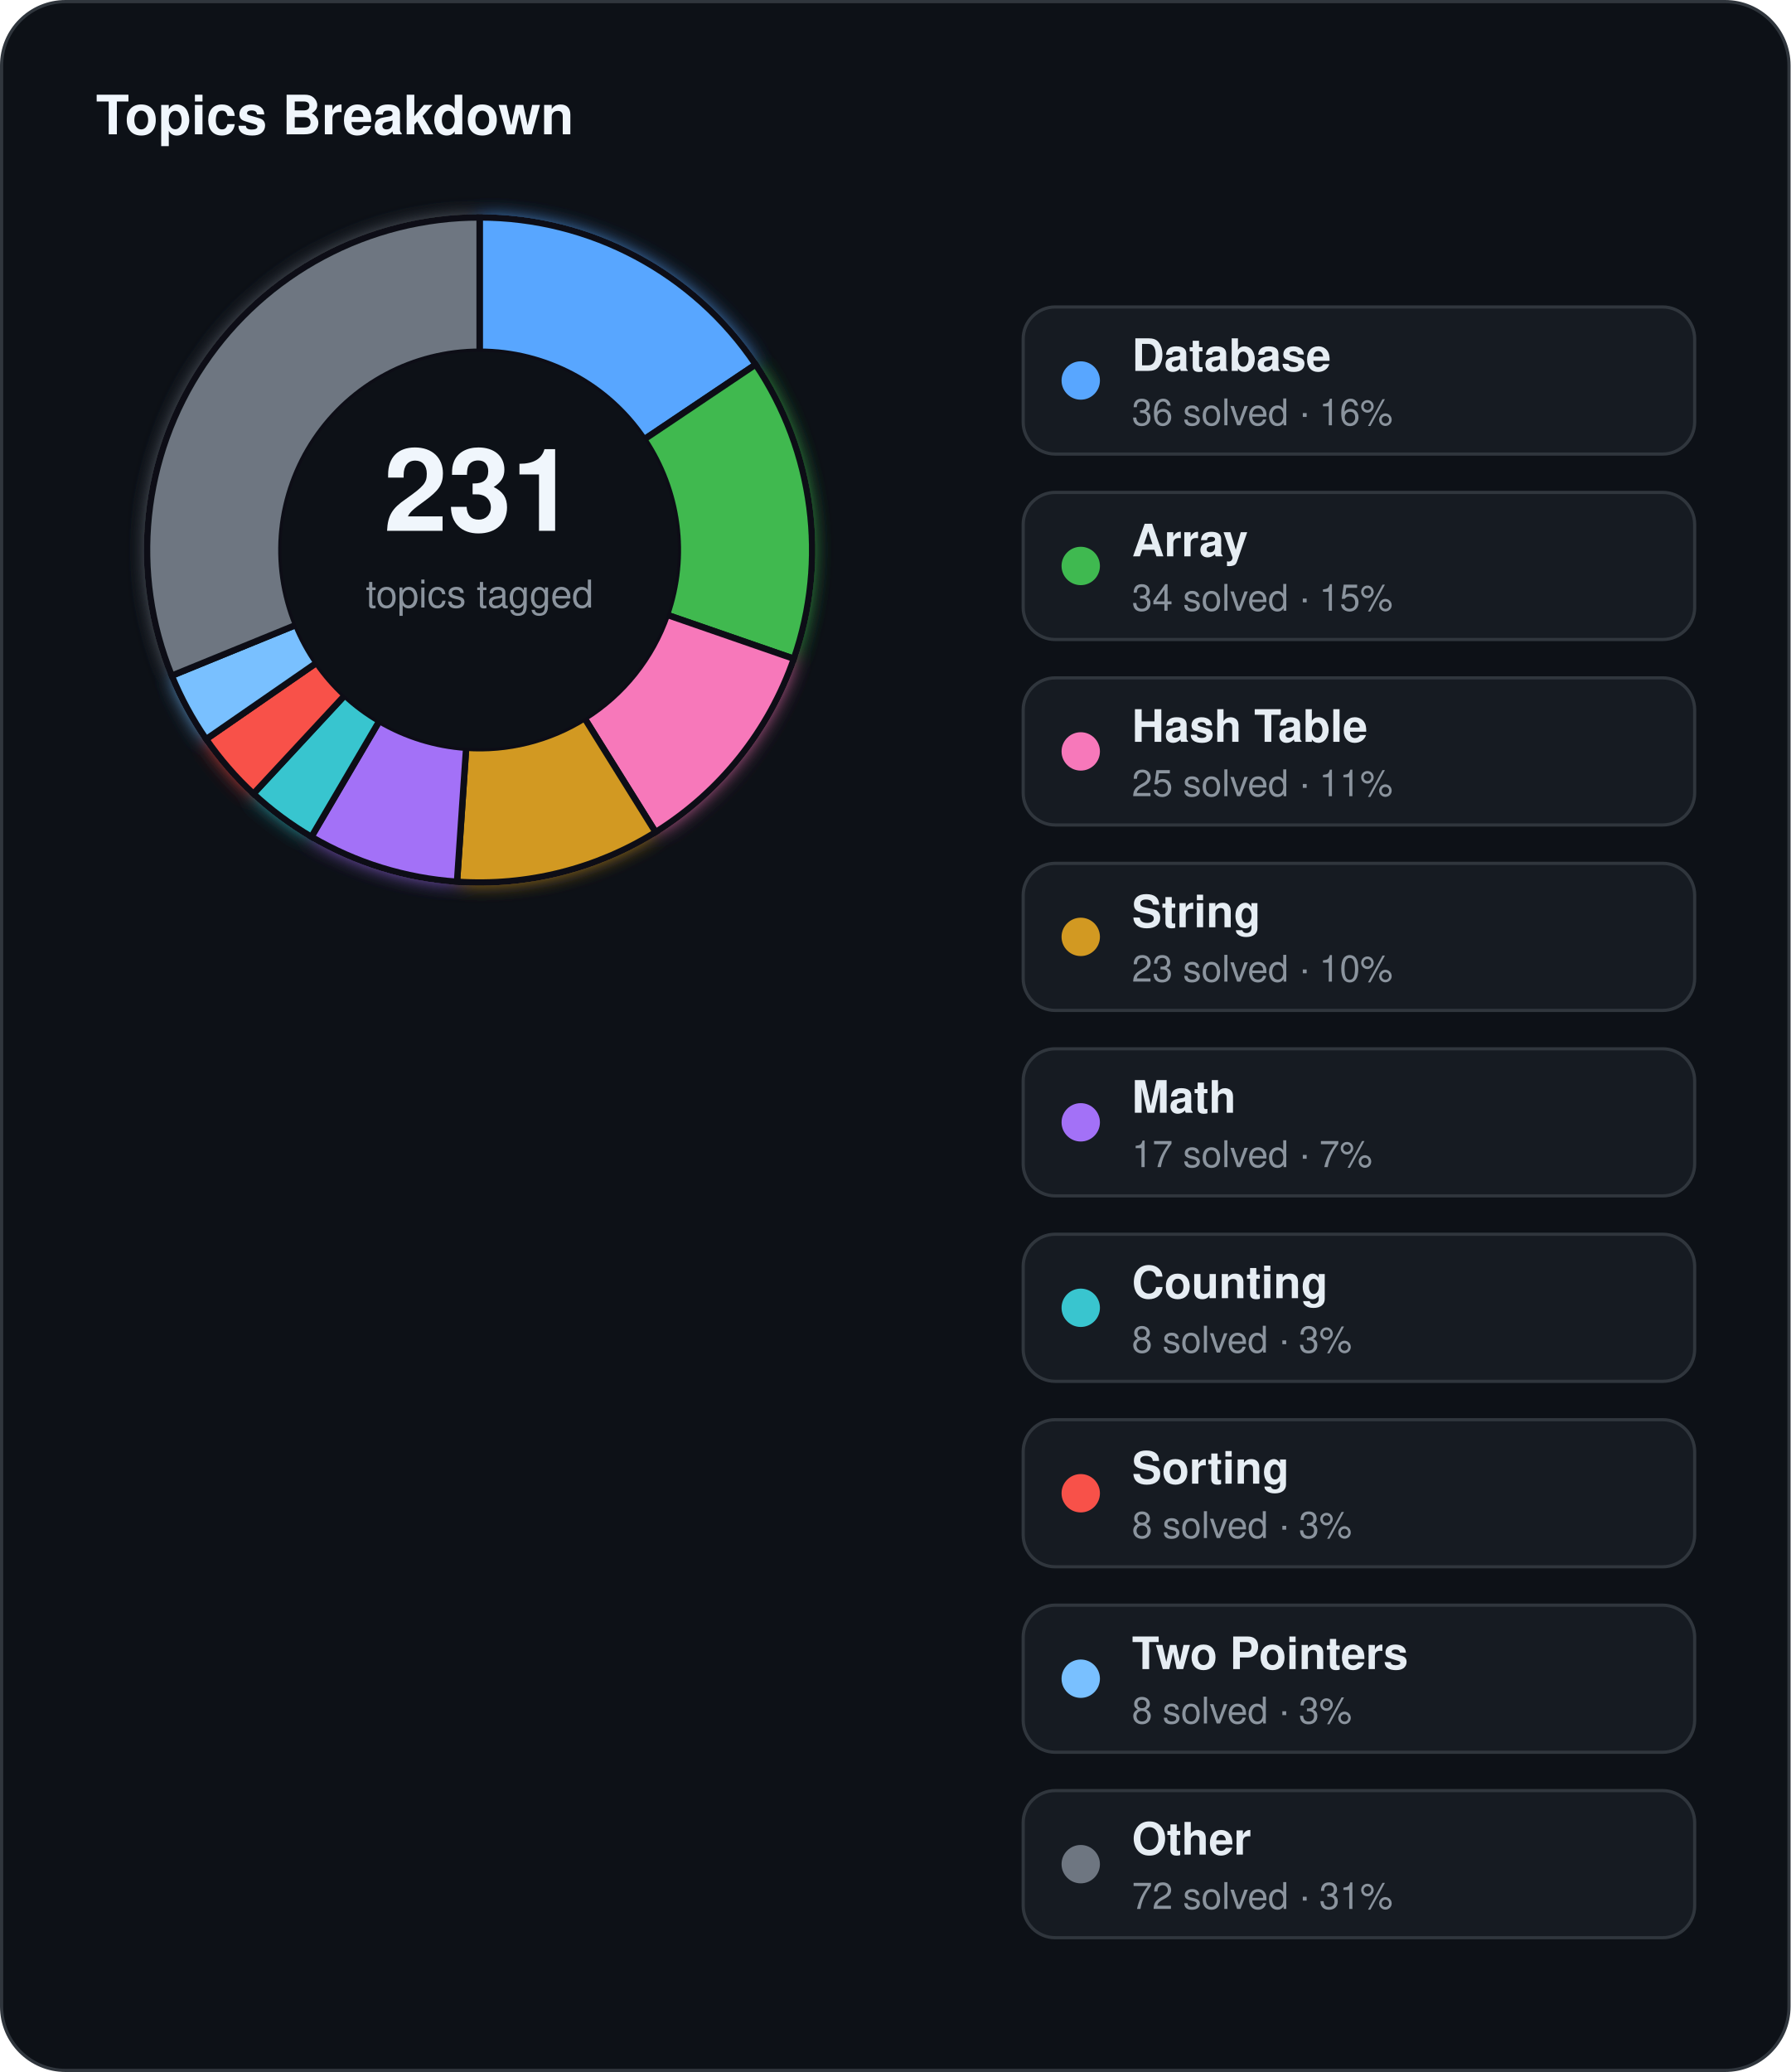
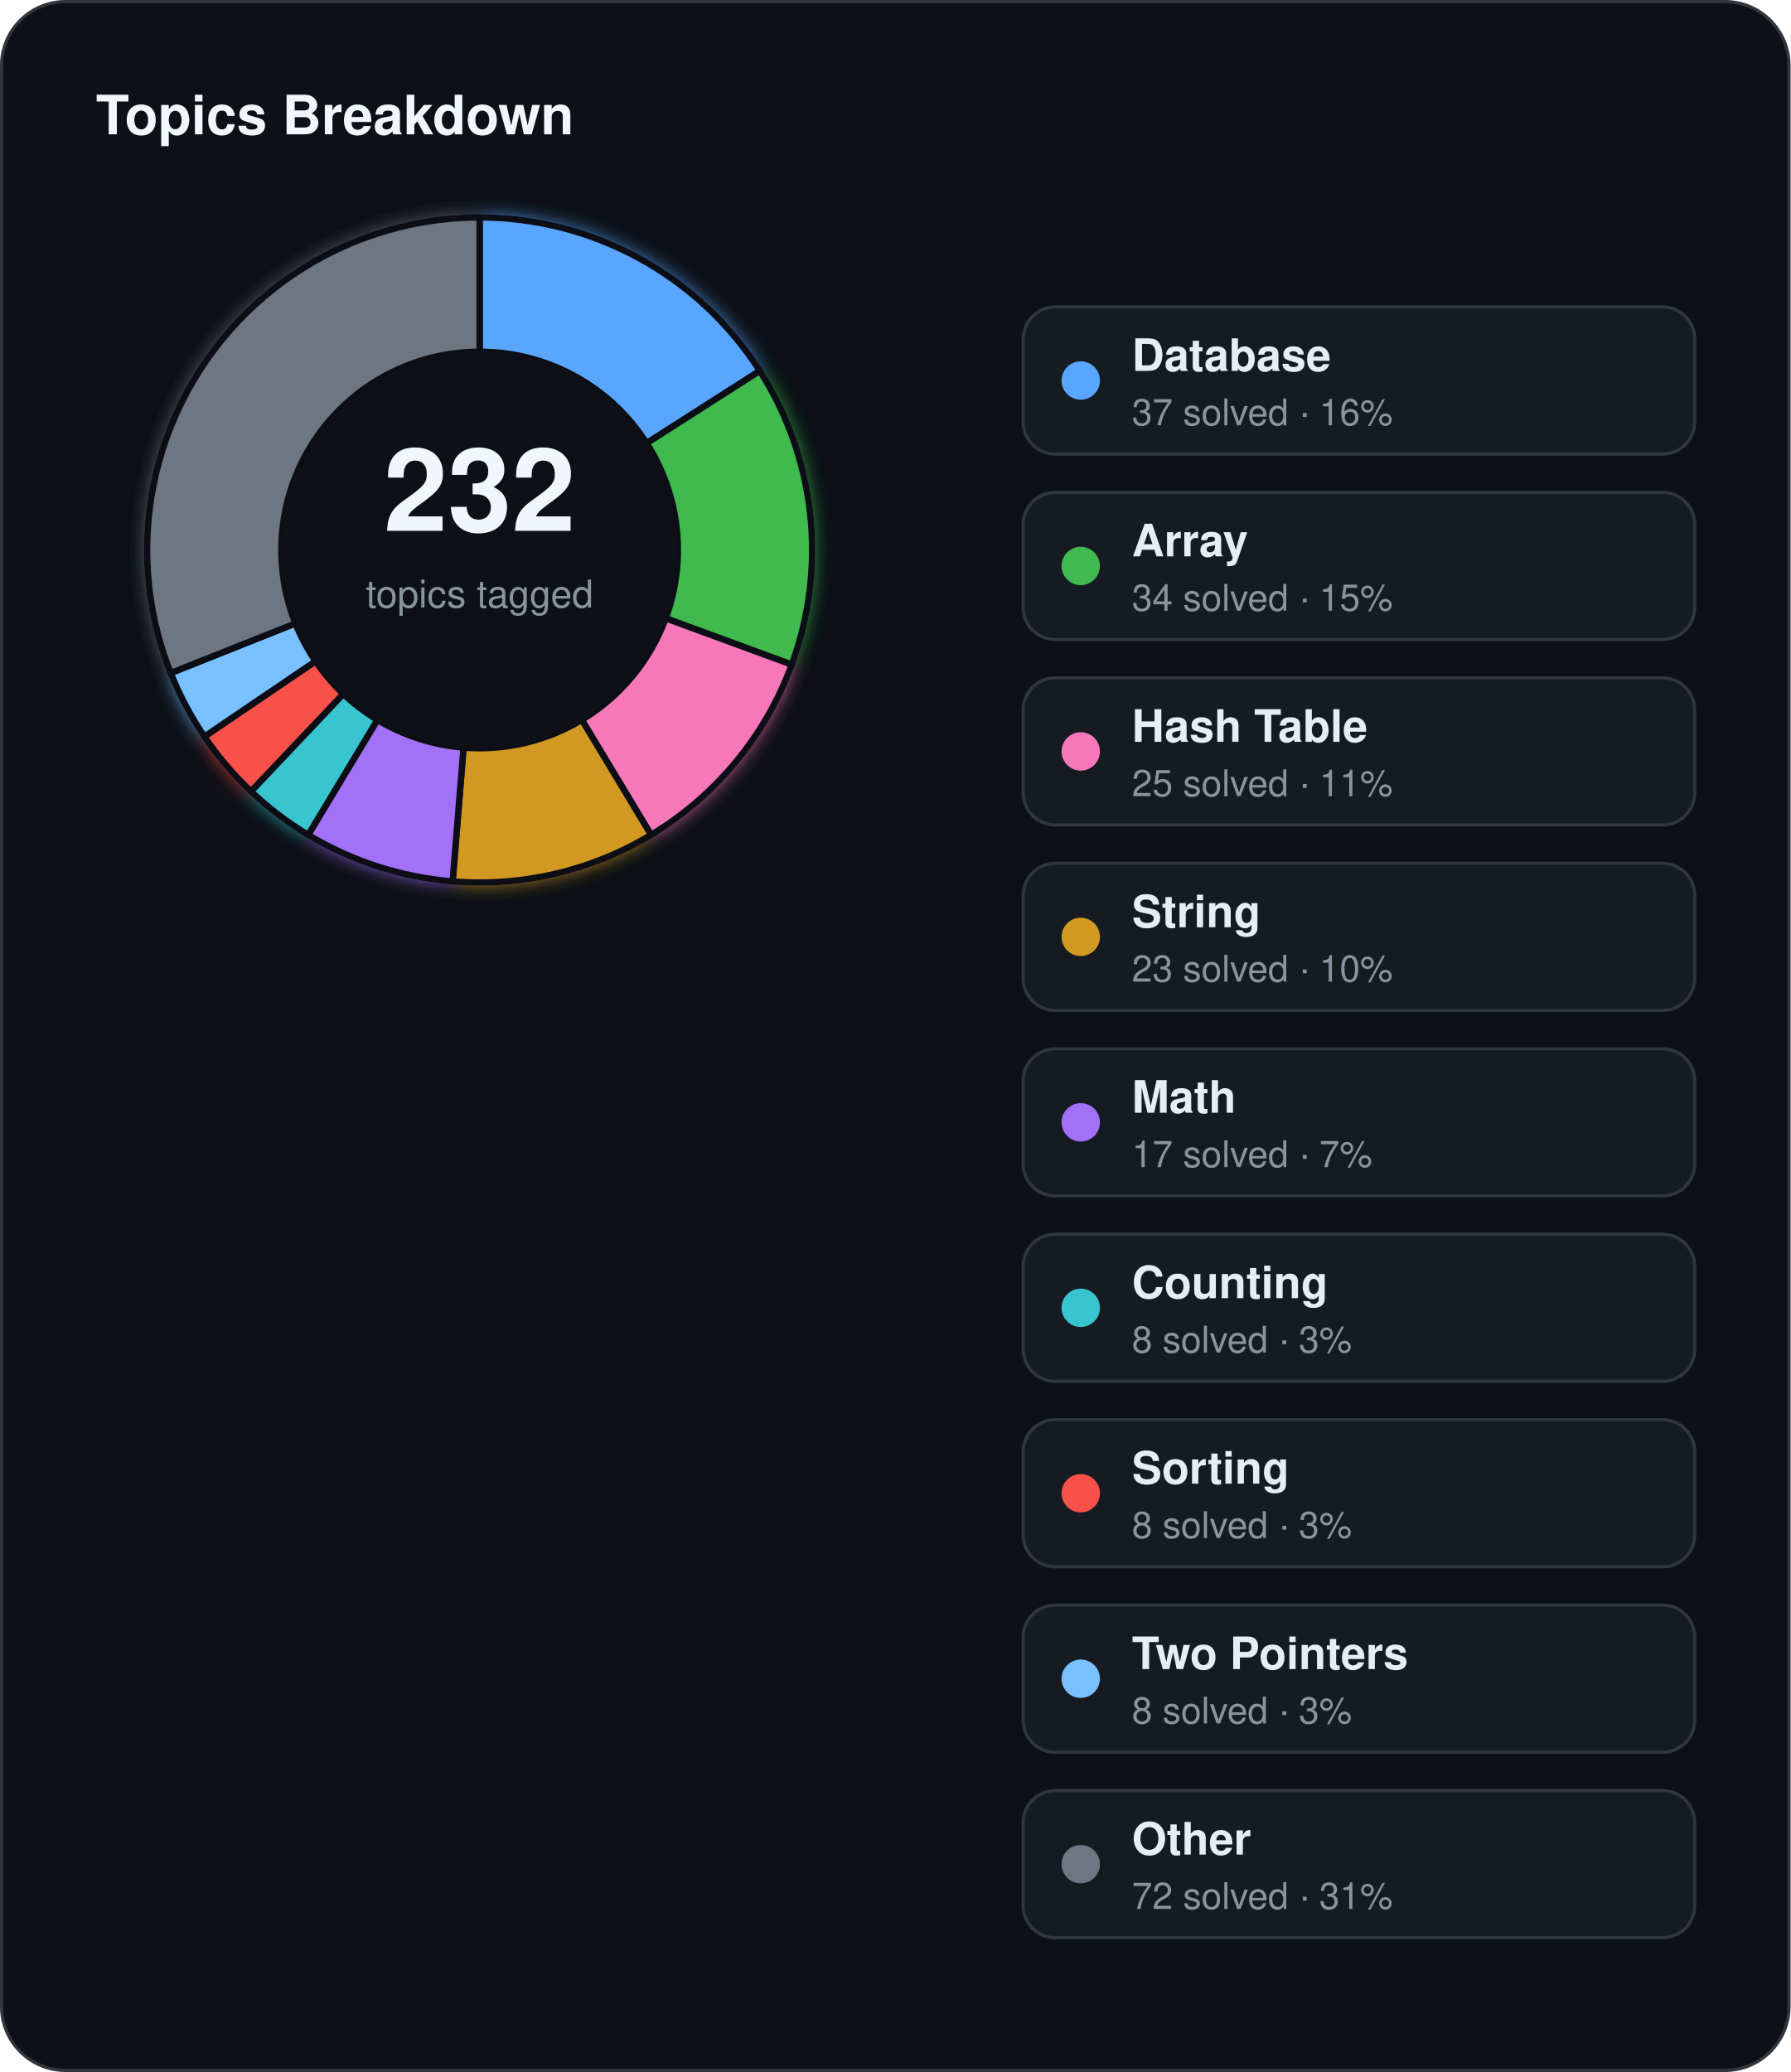
<svg xmlns="http://www.w3.org/2000/svg" width="560" height="648" viewBox="0 0 560 648">
  <defs>
    <filter id="topics-glow" x="-60%" y="-60%" width="220%" height="220%">
      <feGaussianBlur stdDeviation="3" result="blur" />
      <feMerge>
        <feMergeNode in="blur" />
        <feMergeNode in="SourceGraphic" />
      </feMerge>
    </filter>
  </defs>
  <rect x="0.5" y="0.5" width="559" height="647" rx="20" fill="#0d1117" stroke="#30363d" stroke-width="1" />
  <text x="30" y="42" fill="#f0f6fc" font-family="Segoe UI, Helvetica, Arial, sans-serif" font-size="17" font-weight="700">Topics Breakdown</text>
  <g filter="url(#topics-glow)">
-     <path d="M 150.00,68.00 A 104,104 0 0 1 236.33,114.00 L 201.46,137.42 A 62,62 0 0 0 150.00,110.00 Z" fill="#58a6ff" stroke="#0d1117" stroke-width="2" />
-     <path d="M 236.33,114.00 A 104,104 0 0 1 248.28,206.02 L 208.59,192.28 A 62,62 0 0 0 201.46,137.42 Z" fill="#3fb950" stroke="#0d1117" stroke-width="2" />
-     <path d="M 248.28,206.02 A 104,104 0 0 1 205.03,260.25 L 182.81,224.61 A 62,62 0 0 0 208.59,192.28 Z" fill="#f778ba" stroke="#0d1117" stroke-width="2" />
-     <path d="M 205.03,260.25 A 104,104 0 0 1 142.93,275.76 L 145.79,233.86 A 62,62 0 0 0 182.81,224.61 Z" fill="#d29922" stroke="#0d1117" stroke-width="2" />
-     <path d="M 142.93,275.76 A 104,104 0 0 1 97.39,261.71 L 118.64,225.48 A 62,62 0 0 0 145.79,233.86 Z" fill="#a371f7" stroke="#0d1117" stroke-width="2" />
-     <path d="M 97.39,261.71 A 104,104 0 0 1 79.26,248.24 L 107.83,217.45 A 62,62 0 0 0 118.64,225.48 Z" fill="#39c5cf" stroke="#0d1117" stroke-width="2" />
-     <path d="M 79.26,248.24 A 104,104 0 0 1 64.47,231.17 L 99.01,207.27 A 62,62 0 0 0 107.83,217.45 Z" fill="#f85149" stroke="#0d1117" stroke-width="2" />
-     <path d="M 64.47,231.17 A 104,104 0 0 1 53.71,211.31 L 92.60,195.43 A 62,62 0 0 0 99.01,207.27 Z" fill="#79c0ff" stroke="#0d1117" stroke-width="2" />
-     <path d="M 53.71,211.31 A 104,104 0 0 1 150.00,68.00 L 150.00,110.00 A 62,62 0 0 0 92.60,195.43 Z" fill="#6e7681" stroke="#0d1117" stroke-width="2" />
+     <path d="M 150.00,68.00 A 104,104 0 0 1 237.63,115.99 L 202.24,138.61 A 62,62 0 0 0 150.00,110.00 Z" fill="#58a6ff" stroke="#0d1117" stroke-width="2" />
+     <path d="M 237.63,115.99 A 104,104 0 0 1 247.62,207.86 L 208.20,193.38 A 62,62 0 0 0 202.24,138.61 Z" fill="#3fb950" stroke="#0d1117" stroke-width="2" />
+     <path d="M 247.62,207.86 A 104,104 0 0 1 203.62,261.11 L 181.96,225.13 A 62,62 0 0 0 208.20,193.38 Z" fill="#f778ba" stroke="#0d1117" stroke-width="2" />
+     <path d="M 203.62,261.11 A 104,104 0 0 1 141.56,275.66 L 144.97,233.80 A 62,62 0 0 0 181.96,225.13 Z" fill="#d29922" stroke="#0d1117" stroke-width="2" />
+     <path d="M 141.56,275.66 A 104,104 0 0 1 96.38,261.11 L 118.04,225.13 A 62,62 0 0 0 144.97,233.80 Z" fill="#a371f7" stroke="#0d1117" stroke-width="2" />
+     <path d="M 96.38,261.11 A 104,104 0 0 1 78.48,247.50 L 107.36,217.01 A 62,62 0 0 0 118.04,225.13 Z" fill="#39c5cf" stroke="#0d1117" stroke-width="2" />
+     <path d="M 78.48,247.50 A 104,104 0 0 1 63.92,230.36 L 98.68,206.79 A 62,62 0 0 0 107.36,217.01 Z" fill="#f85149" stroke="#0d1117" stroke-width="2" />
+     <path d="M 63.92,230.36 A 104,104 0 0 1 53.39,210.49 L 92.40,194.95 A 62,62 0 0 0 98.68,206.79 Z" fill="#79c0ff" stroke="#0d1117" stroke-width="2" />
+     <path d="M 53.39,210.49 A 104,104 0 0 1 150.00,68.00 L 150.00,110.00 A 62,62 0 0 0 92.40,194.95 Z" fill="#6e7681" stroke="#0d1117" stroke-width="2" />
  </g>
  <circle cx="150" cy="172" r="62" fill="#0d1117" />
-   <text x="150" y="166" text-anchor="middle" fill="#f0f6fc" font-family="Segoe UI, Helvetica, Arial, sans-serif" font-size="36" font-weight="700">231</text>
+   <text x="150" y="166" text-anchor="middle" fill="#f0f6fc" font-family="Segoe UI, Helvetica, Arial, sans-serif" font-size="36" font-weight="700">232</text>
  <text x="150" y="190" text-anchor="middle" fill="#8b949e" font-family="Segoe UI, Helvetica, Arial, sans-serif" font-size="12">topics tagged</text>
  <rect x="320" y="96" width="210" height="46" rx="10" fill="#161b22" stroke="#30363d" stroke-width="1" />
  <circle cx="338" cy="119" r="6" fill="#58a6ff" />
  <text x="354" y="116" fill="#e6edf3" font-family="Segoe UI, Helvetica, Arial, sans-serif" font-size="14" font-weight="600">Database</text>
-   <text x="354" y="133" fill="#8b949e" font-family="Segoe UI, Helvetica, Arial, sans-serif" font-size="11.5">36 solved · 16%</text>
+   <text x="354" y="133" fill="#8b949e" font-family="Segoe UI, Helvetica, Arial, sans-serif" font-size="11.5">37 solved · 16%</text>
  <rect x="320" y="154" width="210" height="46" rx="10" fill="#161b22" stroke="#30363d" stroke-width="1" />
  <circle cx="338" cy="177" r="6" fill="#3fb950" />
  <text x="354" y="174" fill="#e6edf3" font-family="Segoe UI, Helvetica, Arial, sans-serif" font-size="14" font-weight="600">Array</text>
  <text x="354" y="191" fill="#8b949e" font-family="Segoe UI, Helvetica, Arial, sans-serif" font-size="11.5">34 solved · 15%</text>
  <rect x="320" y="212" width="210" height="46" rx="10" fill="#161b22" stroke="#30363d" stroke-width="1" />
  <circle cx="338" cy="235" r="6" fill="#f778ba" />
  <text x="354" y="232" fill="#e6edf3" font-family="Segoe UI, Helvetica, Arial, sans-serif" font-size="14" font-weight="600">Hash Table</text>
  <text x="354" y="249" fill="#8b949e" font-family="Segoe UI, Helvetica, Arial, sans-serif" font-size="11.5">25 solved · 11%</text>
  <rect x="320" y="270" width="210" height="46" rx="10" fill="#161b22" stroke="#30363d" stroke-width="1" />
  <circle cx="338" cy="293" r="6" fill="#d29922" />
  <text x="354" y="290" fill="#e6edf3" font-family="Segoe UI, Helvetica, Arial, sans-serif" font-size="14" font-weight="600">String</text>
  <text x="354" y="307" fill="#8b949e" font-family="Segoe UI, Helvetica, Arial, sans-serif" font-size="11.5">23 solved · 10%</text>
  <rect x="320" y="328" width="210" height="46" rx="10" fill="#161b22" stroke="#30363d" stroke-width="1" />
  <circle cx="338" cy="351" r="6" fill="#a371f7" />
  <text x="354" y="348" fill="#e6edf3" font-family="Segoe UI, Helvetica, Arial, sans-serif" font-size="14" font-weight="600">Math</text>
  <text x="354" y="365" fill="#8b949e" font-family="Segoe UI, Helvetica, Arial, sans-serif" font-size="11.5">17 solved · 7%</text>
  <rect x="320" y="386" width="210" height="46" rx="10" fill="#161b22" stroke="#30363d" stroke-width="1" />
  <circle cx="338" cy="409" r="6" fill="#39c5cf" />
  <text x="354" y="406" fill="#e6edf3" font-family="Segoe UI, Helvetica, Arial, sans-serif" font-size="14" font-weight="600">Counting</text>
  <text x="354" y="423" fill="#8b949e" font-family="Segoe UI, Helvetica, Arial, sans-serif" font-size="11.5">8 solved · 3%</text>
  <rect x="320" y="444" width="210" height="46" rx="10" fill="#161b22" stroke="#30363d" stroke-width="1" />
  <circle cx="338" cy="467" r="6" fill="#f85149" />
  <text x="354" y="464" fill="#e6edf3" font-family="Segoe UI, Helvetica, Arial, sans-serif" font-size="14" font-weight="600">Sorting</text>
  <text x="354" y="481" fill="#8b949e" font-family="Segoe UI, Helvetica, Arial, sans-serif" font-size="11.5">8 solved · 3%</text>
  <rect x="320" y="502" width="210" height="46" rx="10" fill="#161b22" stroke="#30363d" stroke-width="1" />
  <circle cx="338" cy="525" r="6" fill="#79c0ff" />
  <text x="354" y="522" fill="#e6edf3" font-family="Segoe UI, Helvetica, Arial, sans-serif" font-size="14" font-weight="600">Two Pointers</text>
  <text x="354" y="539" fill="#8b949e" font-family="Segoe UI, Helvetica, Arial, sans-serif" font-size="11.5">8 solved · 3%</text>
  <rect x="320" y="560" width="210" height="46" rx="10" fill="#161b22" stroke="#30363d" stroke-width="1" />
  <circle cx="338" cy="583" r="6" fill="#6e7681" />
  <text x="354" y="580" fill="#e6edf3" font-family="Segoe UI, Helvetica, Arial, sans-serif" font-size="14" font-weight="600">Other</text>
  <text x="354" y="597" fill="#8b949e" font-family="Segoe UI, Helvetica, Arial, sans-serif" font-size="11.5">72 solved · 31%</text>
</svg>
